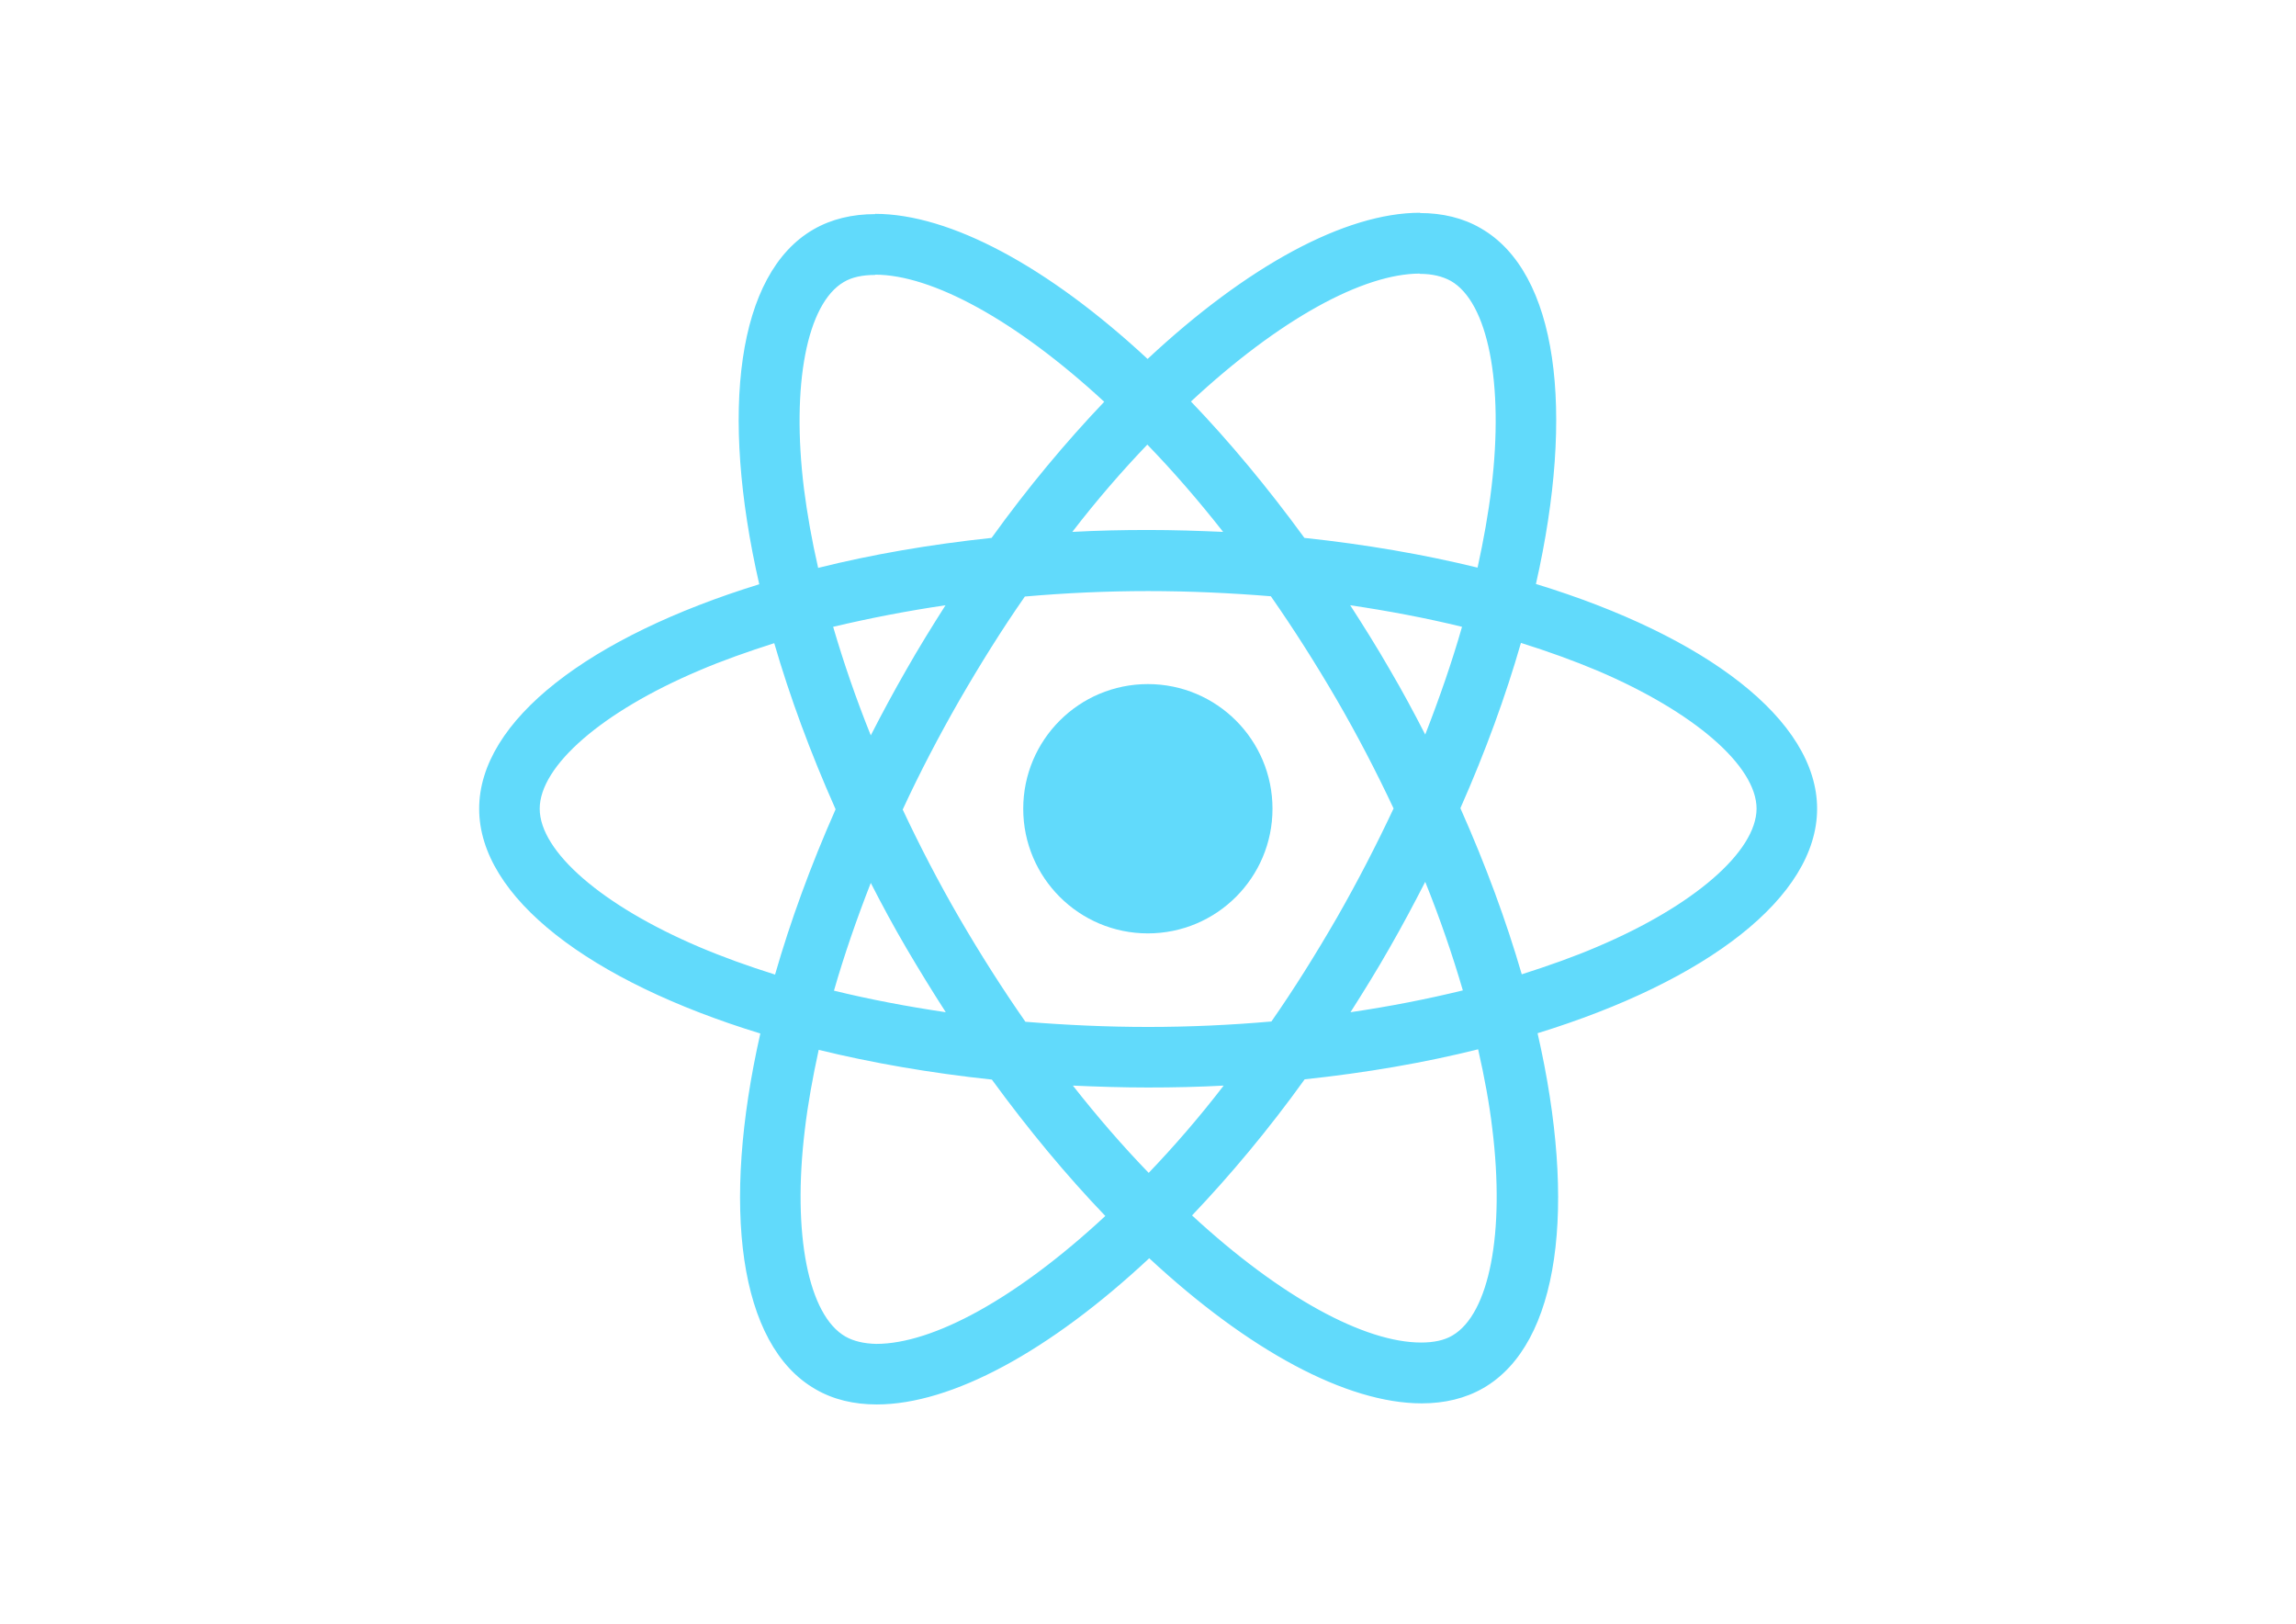
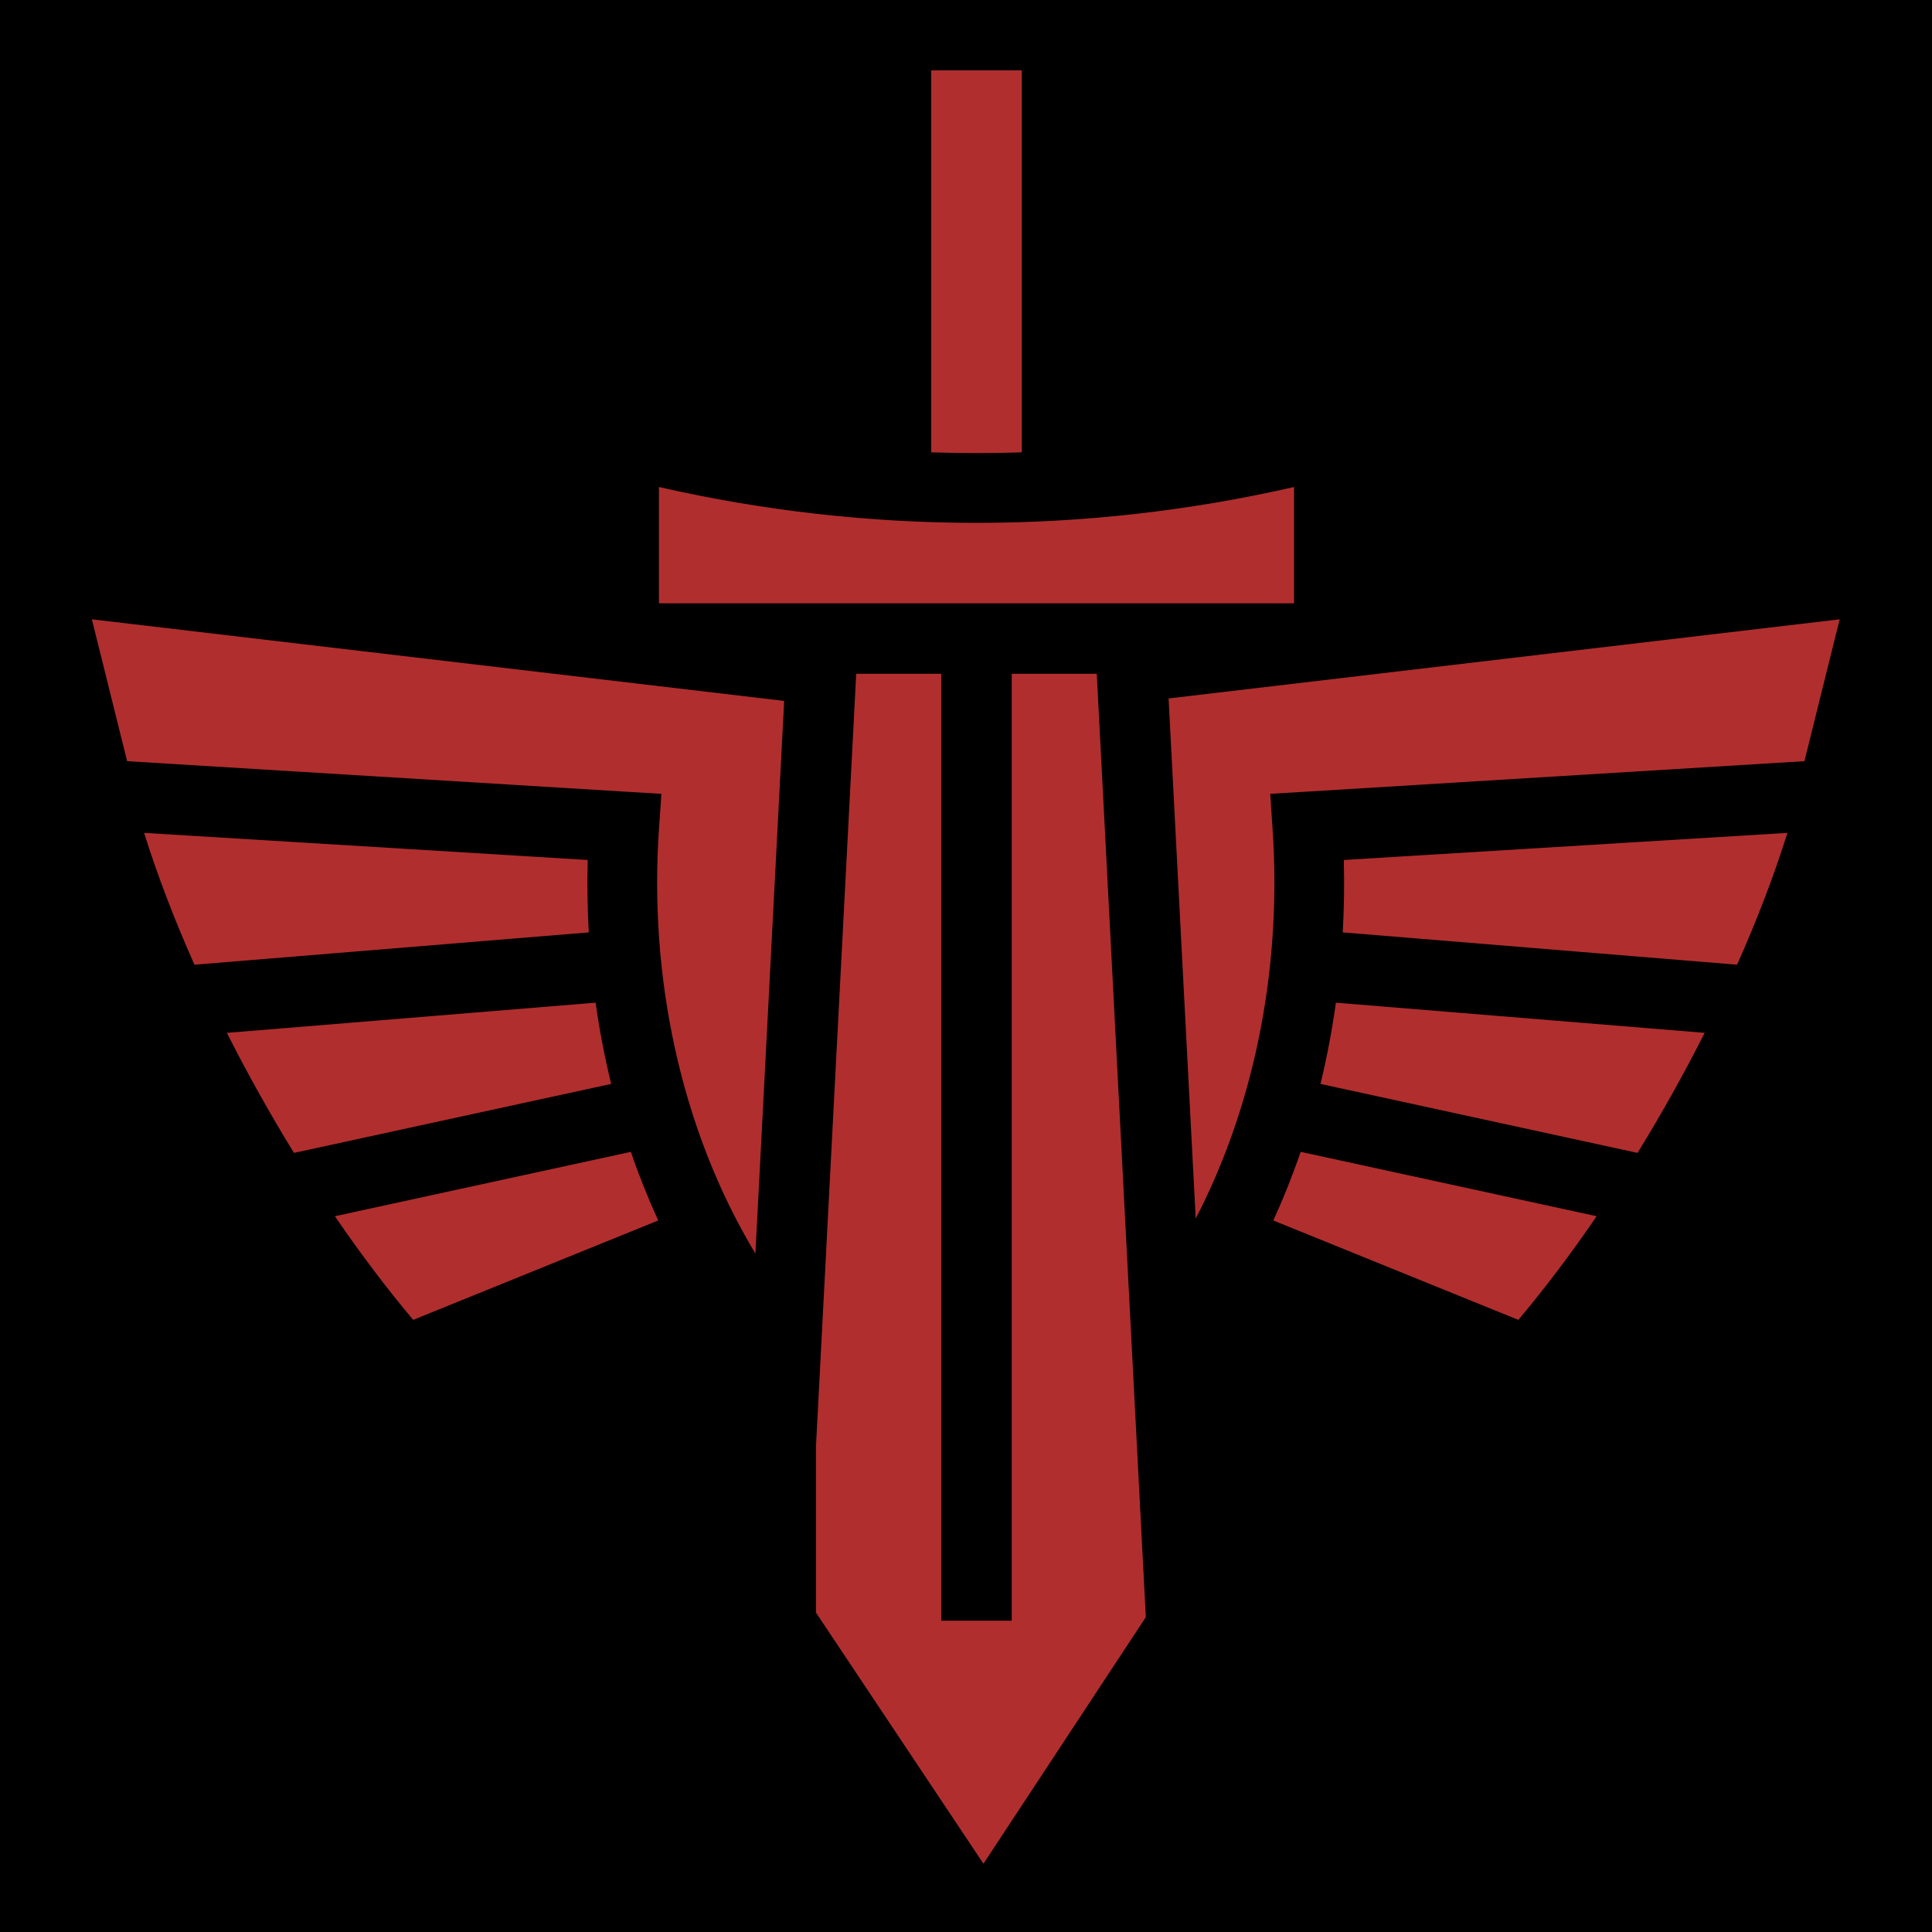
- <svg xmlns="http://www.w3.org/2000/svg" viewBox="0 0 841.9 595.3">
-   <g fill="#61DAFB">
-     <path d="M666.3 296.5c0-32.5-40.7-63.3-103.1-82.4 14.4-63.6 8-114.2-20.2-130.4-6.5-3.8-14.1-5.6-22.4-5.6v22.3c4.6 0 8.3.9 11.4 2.6 13.6 7.8 19.5 37.5 14.9 75.7-1.1 9.4-2.9 19.3-5.1 29.4-19.6-4.8-41-8.5-63.5-10.9-13.5-18.5-27.5-35.3-41.6-50 32.6-30.3 63.2-46.9 84-46.9V78c-27.5 0-63.5 19.6-99.9 53.6-36.4-33.8-72.4-53.2-99.9-53.2v22.3c20.7 0 51.4 16.5 84 46.6-14 14.7-28 31.4-41.3 49.9-22.6 2.4-44 6.1-63.6 11-2.3-10-4-19.7-5.2-29-4.7-38.2 1.1-67.9 14.6-75.8 3-1.8 6.9-2.6 11.5-2.6V78.5c-8.4 0-16 1.8-22.6 5.6-28.1 16.2-34.4 66.7-19.9 130.1-62.2 19.2-102.7 49.9-102.7 82.3 0 32.5 40.7 63.3 103.1 82.4-14.4 63.6-8 114.2 20.2 130.4 6.5 3.8 14.1 5.6 22.5 5.6 27.5 0 63.5-19.6 99.9-53.6 36.4 33.8 72.4 53.2 99.9 53.2 8.4 0 16-1.8 22.6-5.6 28.1-16.2 34.4-66.7 19.9-130.1 62-19.1 102.5-49.9 102.5-82.3zm-130.2-66.7c-3.7 12.9-8.3 26.2-13.5 39.5-4.1-8-8.4-16-13.1-24-4.6-8-9.5-15.8-14.4-23.4 14.2 2.1 27.9 4.7 41 7.9zm-45.8 106.5c-7.8 13.5-15.8 26.3-24.1 38.2-14.9 1.3-30 2-45.2 2-15.1 0-30.2-.7-45-1.9-8.3-11.9-16.4-24.6-24.2-38-7.6-13.1-14.5-26.4-20.8-39.8 6.2-13.4 13.2-26.8 20.7-39.9 7.8-13.5 15.8-26.3 24.1-38.2 14.9-1.3 30-2 45.2-2 15.1 0 30.2.7 45 1.9 8.3 11.9 16.4 24.6 24.2 38 7.6 13.1 14.5 26.4 20.8 39.8-6.3 13.4-13.2 26.8-20.7 39.9zm32.3-13c5.4 13.4 10 26.8 13.8 39.8-13.1 3.2-26.9 5.9-41.2 8 4.9-7.7 9.8-15.6 14.4-23.7 4.6-8 8.9-16.1 13-24.1zM421.2 430c-9.3-9.6-18.6-20.3-27.8-32 9 .4 18.2.7 27.5.7 9.4 0 18.7-.2 27.8-.7-9 11.7-18.3 22.4-27.5 32zm-74.4-58.9c-14.2-2.1-27.9-4.7-41-7.9 3.7-12.9 8.3-26.2 13.5-39.5 4.1 8 8.4 16 13.1 24 4.7 8 9.5 15.8 14.4 23.4zM420.7 163c9.3 9.6 18.6 20.3 27.8 32-9-.4-18.2-.7-27.5-.7-9.4 0-18.7.2-27.8.7 9-11.7 18.3-22.4 27.5-32zm-74 58.9c-4.9 7.7-9.8 15.6-14.4 23.7-4.6 8-8.9 16-13 24-5.4-13.4-10-26.8-13.8-39.8 13.1-3.1 26.9-5.8 41.2-7.9zm-90.5 125.2c-35.4-15.1-58.3-34.9-58.3-50.6 0-15.7 22.9-35.6 58.3-50.6 8.6-3.7 18-7 27.7-10.1 5.7 19.6 13.2 40 22.5 60.9-9.2 20.8-16.6 41.1-22.2 60.6-9.9-3.1-19.3-6.5-28-10.2zM310 490c-13.6-7.8-19.5-37.5-14.9-75.7 1.1-9.4 2.9-19.3 5.1-29.4 19.6 4.8 41 8.5 63.5 10.9 13.5 18.5 27.5 35.3 41.6 50-32.6 30.3-63.2 46.9-84 46.9-4.5-.1-8.3-1-11.3-2.7zm237.2-76.2c4.7 38.2-1.1 67.9-14.6 75.8-3 1.8-6.9 2.6-11.5 2.6-20.7 0-51.4-16.5-84-46.6 14-14.7 28-31.4 41.3-49.9 22.6-2.4 44-6.1 63.6-11 2.3 10.1 4.1 19.8 5.2 29.1zm38.5-66.7c-8.6 3.7-18 7-27.7 10.1-5.7-19.6-13.2-40-22.5-60.9 9.2-20.8 16.6-41.1 22.2-60.6 9.9 3.1 19.3 6.5 28.1 10.2 35.4 15.1 58.3 34.9 58.3 50.6-.1 15.7-23 35.6-58.4 50.6zM320.8 78.4z" />
-     <circle cx="420.9" cy="296.5" r="45.7" />
-     <path d="M520.5 78.1z" />
+ <svg xmlns="http://www.w3.org/2000/svg" viewBox="0 0 512 512" style="height: 512px; width: 512px;">
+   <path d="M0 0h512v512H0z" fill="#000" fill-opacity="1" />
+   <g class="" transform="translate(0,0)" style="touch-action: none;">
+     <path d="M246.78 18.656v101.22c7.988.266 16.003.267 24 0V18.655h-24zm-72.155 110.406v30.813h168.313v-30.813c-55.755 12.73-113.104 12.604-168.313 0zm-150.28 35.063l9.343 37.594 132.187 8.093 9.406.562-.655 9.406c-2.594 38.077 5.257 78.673 25.563 112.44l7.625-146.47-183.47-21.625zm463.186 0l-177.842 20.97 7.187 137.843c16.457-31.775 22.736-68.503 20.375-103.157l-.625-9.405 9.375-.563 132.188-8.093 9.343-37.595zm-260.624 14.438L216.25 383.188v44.187l44.375 66.53 43.03-65.342-13-250h-22.53V429.5h-18.688V178.562h-22.53zM38.186 220.72c3.52 11.234 8.043 23.026 13.345 34.936l104.5-8.562c-.358-6.42-.452-12.835-.28-19.188L38.187 220.72zm435.502 0l-117.563 7.186c.172 6.353.077 12.768-.28 19.188l104.5 8.562c5.3-11.91 9.825-23.702 13.342-34.937zm-315.844 45l-97.72 8c5.446 10.777 11.426 21.472 17.782 31.81l84.063-18.28c-1.735-7.117-3.12-14.322-4.126-21.53zm196.187 0c-1.003 7.207-2.36 14.414-4.092 21.53l84.03 18.28c6.357-10.338 12.338-21.033 17.782-31.81l-97.72-8zM167.19 305.25L88.75 322.313c6.694 9.8 13.67 19.05 20.75 27.468l64.938-26.342c-2.725-5.955-5.143-12.023-7.25-18.188zm177.5 0c-2.107 6.166-4.527 12.232-7.25 18.188l64.937 26.343c7.08-8.415 14.056-17.666 20.75-27.467l-78.438-17.063z" fill="#b12e2e" fill-opacity="1" />
  </g>
</svg>
